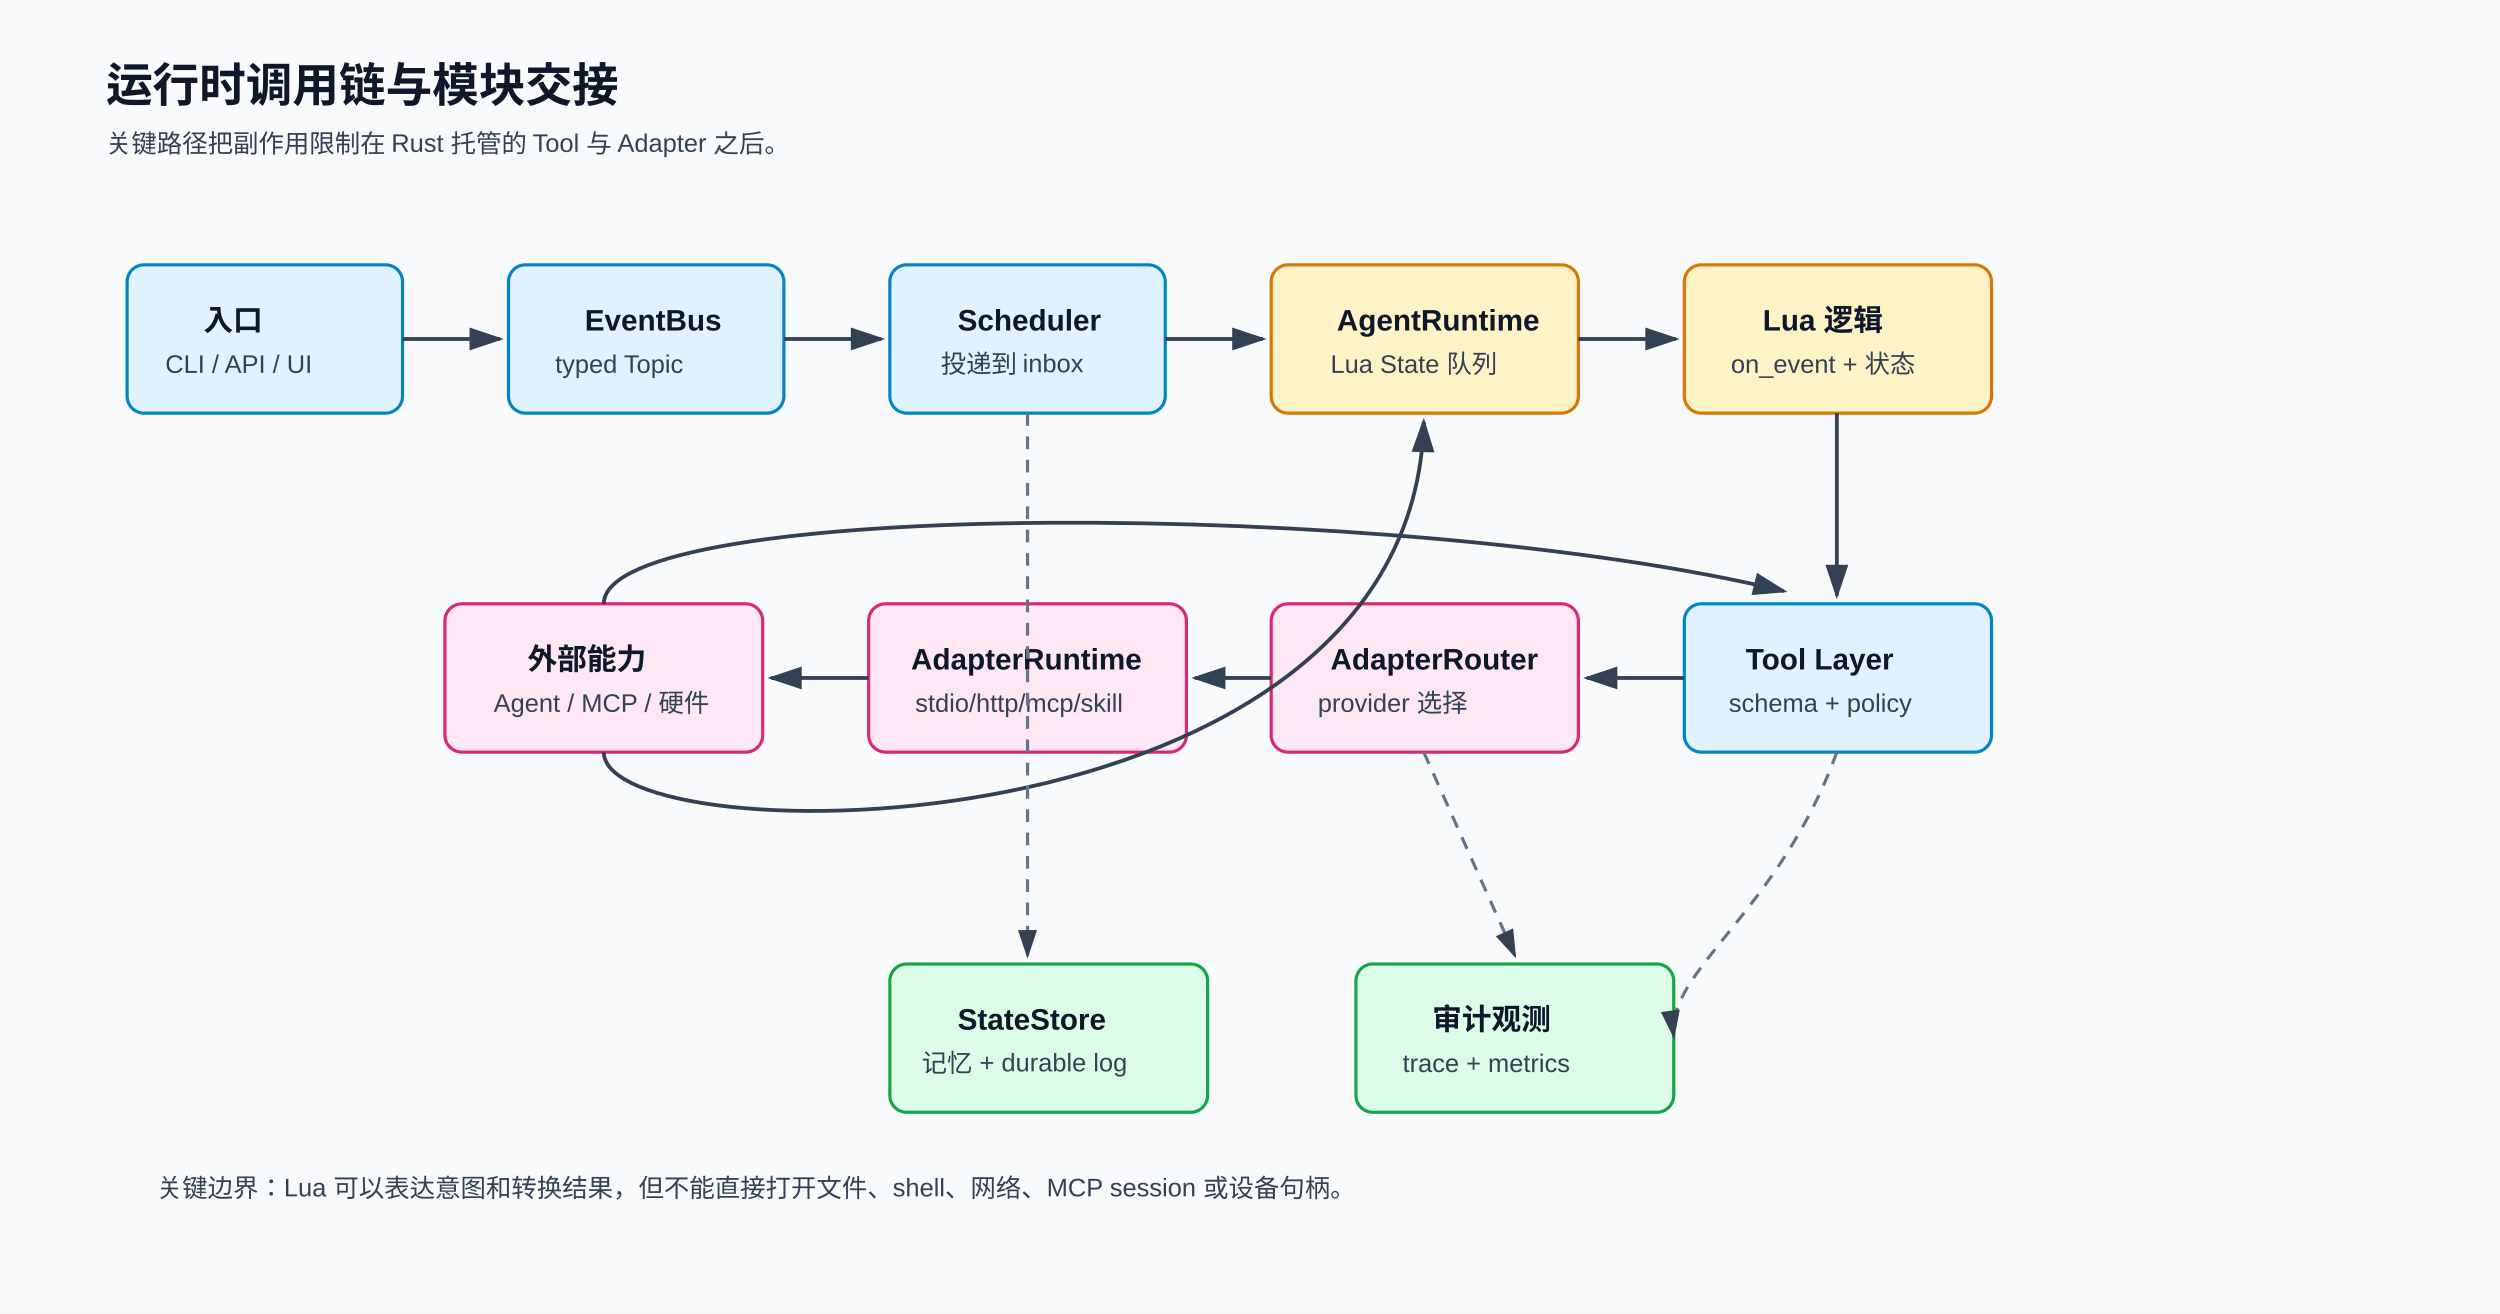
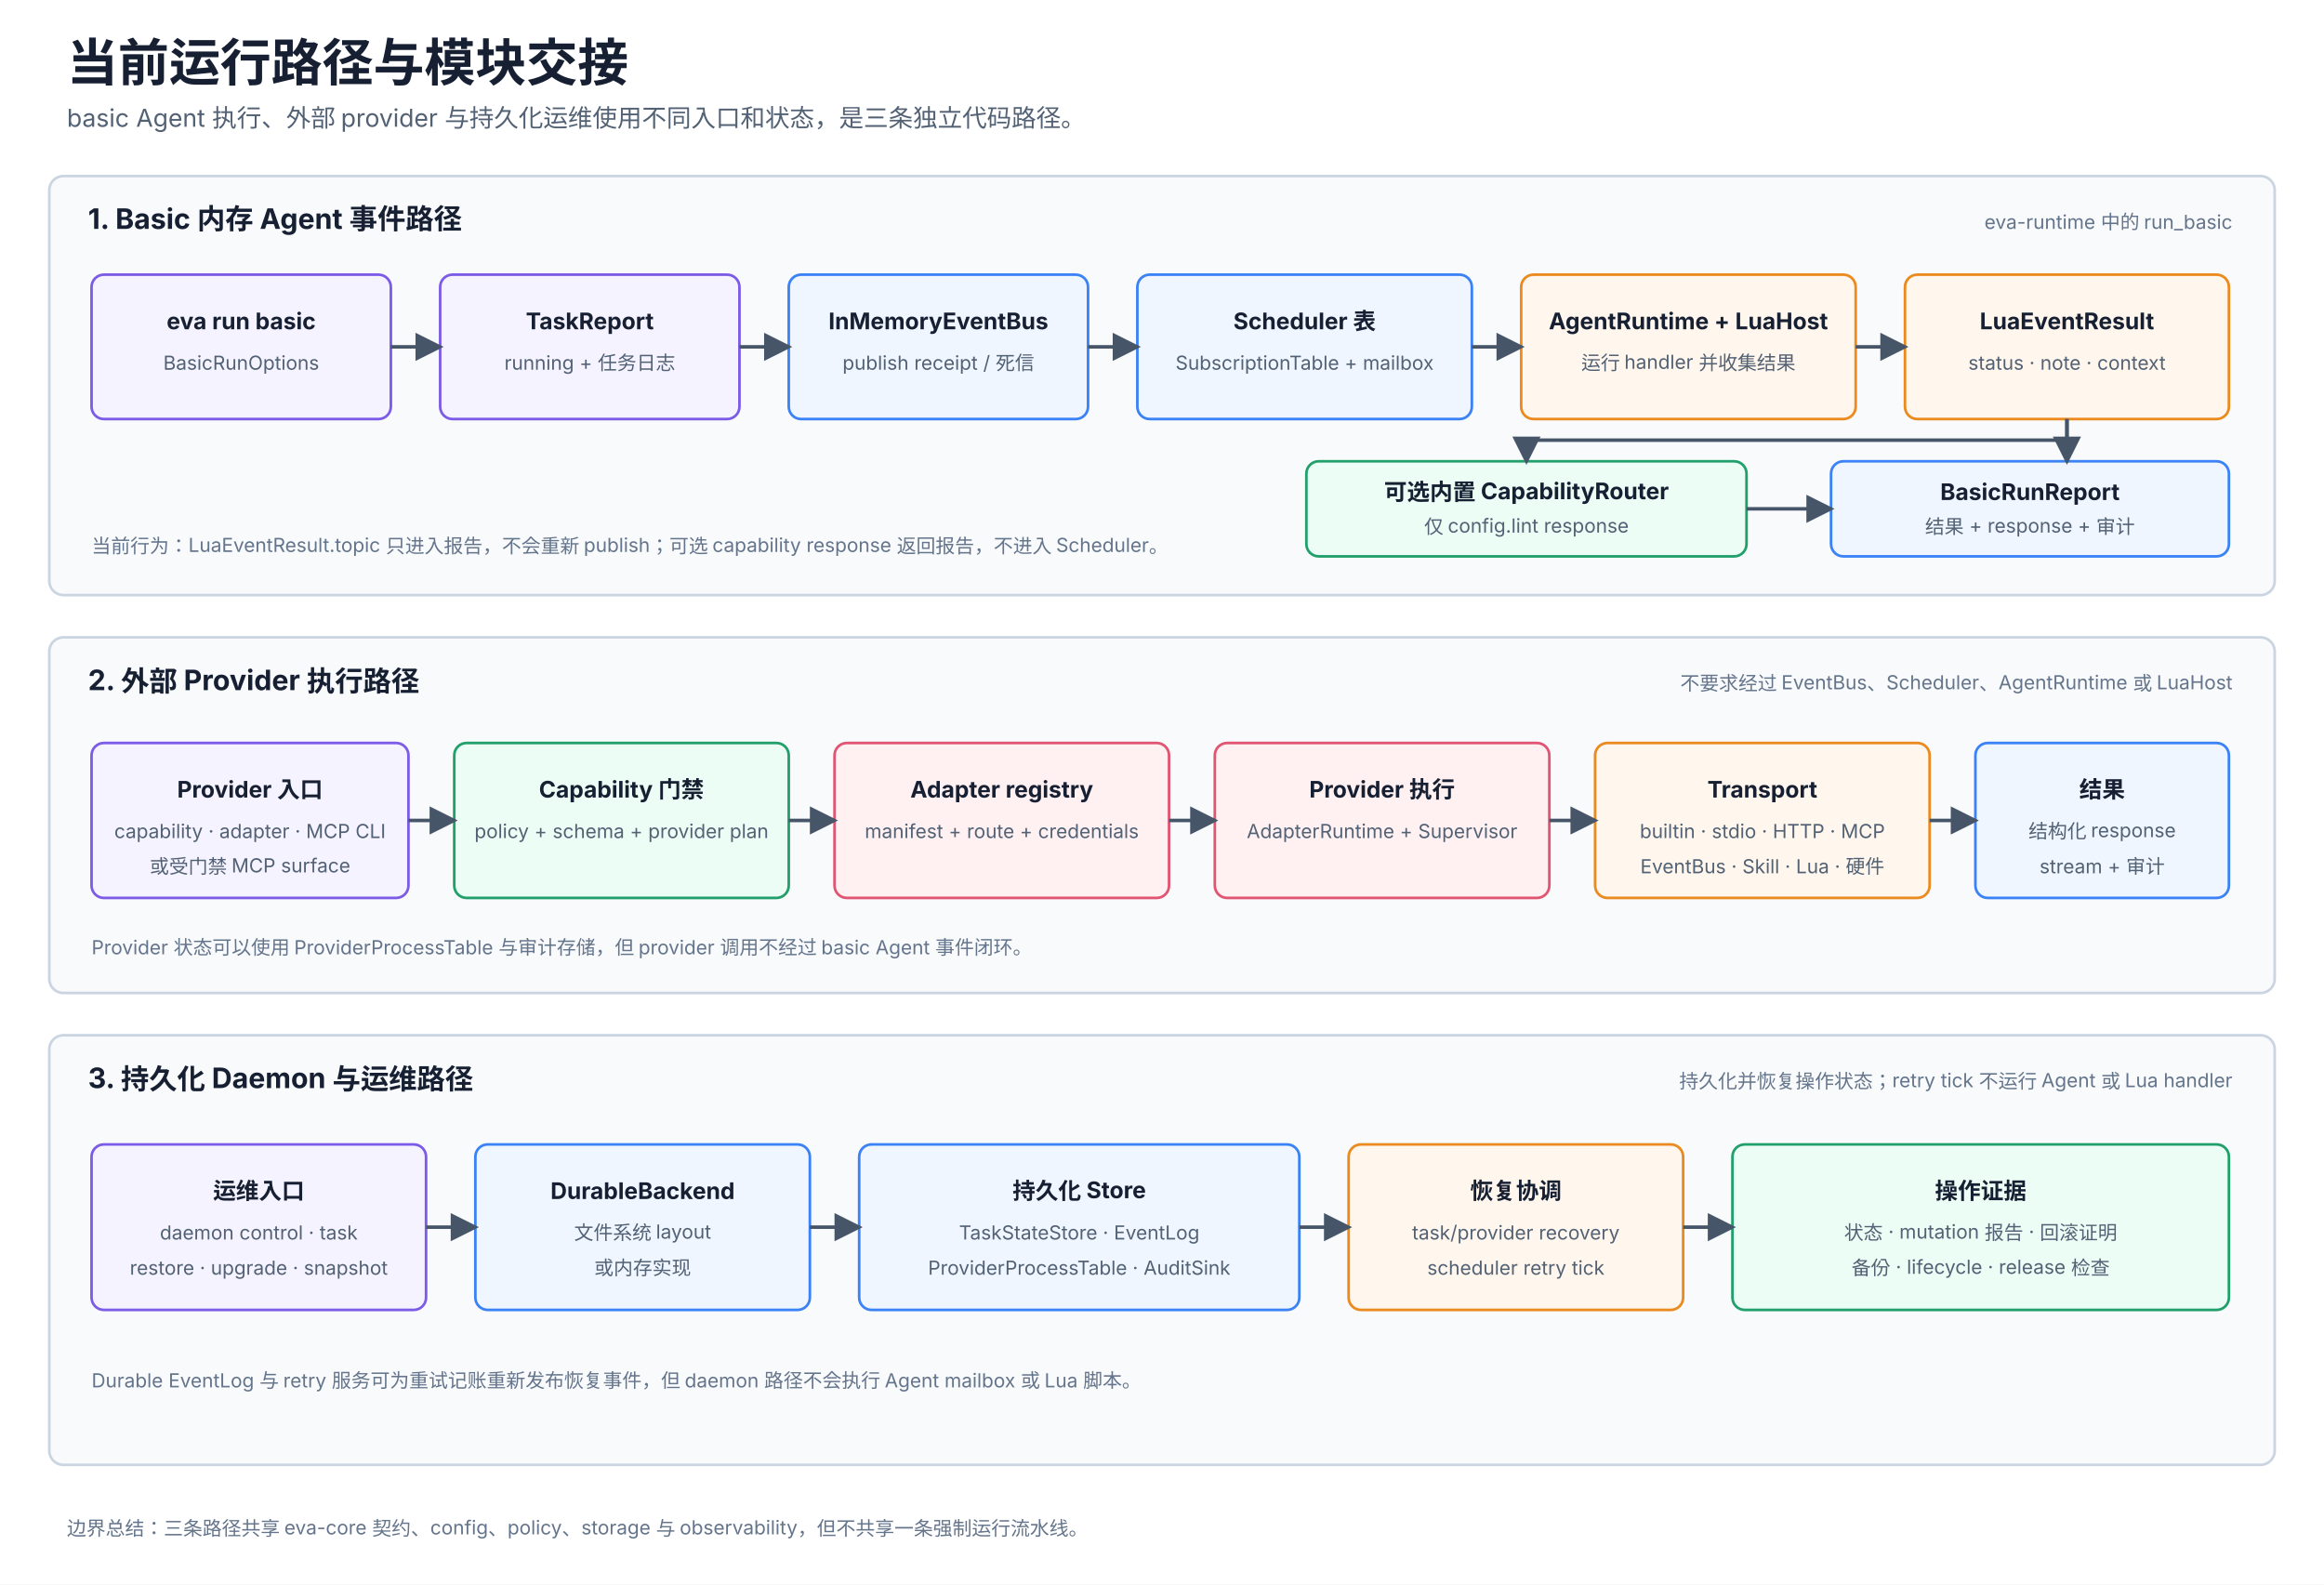
- <svg xmlns="http://www.w3.org/2000/svg" width="1180" height="620" viewBox="0 0 1180 620" role="img" aria-labelledby="title desc">
+ <svg xmlns="http://www.w3.org/2000/svg" width="1320" height="900" viewBox="0 0 1320 900" role="img" aria-labelledby="title desc">
  <defs>
+     <marker id="arrow" markerWidth="8" markerHeight="8" refX="7" refY="4" orient="auto">
+       <path d="M0 0L8 4L0 8Z" fill="#475569" />
+     </marker>
    <style>
-       .bg { fill: #f8fafc; }
-       .box { fill: #ffffff; stroke: #cbd5e1; stroke-width: 1.5; rx: 8; }
-       .hot { fill: #fef3c7; stroke: #d97706; }
-       .rust { fill: #e0f2fe; stroke: #0284c7; }
-       .adapter { fill: #fce7f3; stroke: #db2777; }
-       .store { fill: #dcfce7; stroke: #16a34a; }
-       .title { font: 700 22px Arial, "Microsoft YaHei", sans-serif; fill: #0f172a; }
-       .label { font: 700 14px Arial, "Microsoft YaHei", sans-serif; fill: #0f172a; }
-       .small { font: 400 12px Arial, "Microsoft YaHei", sans-serif; fill: #334155; }
-       .arrow { stroke: #334155; stroke-width: 1.8; fill: none; marker-end: url(#arrow); }
-       .audit { stroke: #64748b; stroke-width: 1.5; stroke-dasharray: 6 5; fill: none; marker-end: url(#arrow); }
+       text{font-family:Inter,"Segoe UI","Microsoft YaHei",sans-serif;fill:#172033}.title{font-size:29px;font-weight:700}.subtitle{font-size:14px;fill:#526174}
+       .section{font-size:16px;font-weight:700}.label{font-size:13px;font-weight:700}.small{font-size:11px;fill:#526174}.tiny{font-size:11px;fill:#64748b}
+       .panel{fill:#f8fafc;stroke:#cbd5e1;stroke-width:1.5}.blue{fill:#eff6ff;stroke:#3b82f6;stroke-width:1.5}
+       .green{fill:#ecfdf5;stroke:#22a06b;stroke-width:1.5}.orange{fill:#fff7ed;stroke:#ea8a1f;stroke-width:1.5}
+       .purple{fill:#f5f3ff;stroke:#7c5ce7;stroke-width:1.5}.rose{fill:#fff1f2;stroke:#e25572;stroke-width:1.5}
+       .line{fill:none;stroke:#475569;stroke-width:2;marker-end:url(#arrow)}
    </style>
-     <marker id="arrow" markerWidth="10" markerHeight="10" refX="8" refY="3" orient="auto" markerUnits="strokeWidth">
-       <path d="M0,0 L0,6 L9,3 z" fill="#334155" />
-     </marker>
  </defs>
-   <rect class="bg" width="1180" height="620" />
-   <text class="title" x="50" y="48">运行时调用链与模块交接</text>
-   <text class="small" x="50" y="72">关键路径把副作用限制在 Rust 托管的 Tool 与 Adapter 之后。</text>
-   <rect class="box rust" x="60" y="125" width="130" height="70" />
-   <text class="label" x="96" y="156">入口</text>
-   <text class="small" x="78" y="176">CLI / API / UI</text>
-   <rect class="box rust" x="240" y="125" width="130" height="70" />
-   <text class="label" x="276" y="156">EventBus</text>
-   <text class="small" x="262" y="176">typed Topic</text>
-   <rect class="box rust" x="420" y="125" width="130" height="70" />
-   <text class="label" x="452" y="156">Scheduler</text>
-   <text class="small" x="444" y="176">投递到 inbox</text>
-   <rect class="box hot" x="600" y="125" width="145" height="70" />
-   <text class="label" x="631" y="156">AgentRuntime</text>
-   <text class="small" x="628" y="176">Lua State 队列</text>
-   <rect class="box hot" x="795" y="125" width="145" height="70" />
-   <text class="label" x="832" y="156">Lua 逻辑</text>
-   <text class="small" x="817" y="176">on_event + 状态</text>
-   <rect class="box rust" x="795" y="285" width="145" height="70" />
-   <text class="label" x="824" y="316">Tool Layer</text>
-   <text class="small" x="816" y="336">schema + policy</text>
-   <rect class="box adapter" x="600" y="285" width="145" height="70" />
-   <text class="label" x="628" y="316">AdapterRouter</text>
-   <text class="small" x="622" y="336">provider 选择</text>
-   <rect class="box adapter" x="410" y="285" width="150" height="70" />
-   <text class="label" x="430" y="316">AdapterRuntime</text>
-   <text class="small" x="432" y="336">stdio/http/mcp/skill</text>
-   <rect class="box adapter" x="210" y="285" width="150" height="70" />
-   <text class="label" x="249" y="316">外部能力</text>
-   <text class="small" x="233" y="336">Agent / MCP / 硬件</text>
-   <rect class="box store" x="420" y="455" width="150" height="70" />
-   <text class="label" x="452" y="486">StateStore</text>
-   <text class="small" x="435" y="506">记忆 + durable log</text>
-   <rect class="box store" x="640" y="455" width="150" height="70" />
-   <text class="label" x="676" y="486">审计观测</text>
-   <text class="small" x="662" y="506">trace + metrics</text>
-   <path class="arrow" d="M190 160 L236 160" />
-   <path class="arrow" d="M370 160 L416 160" />
-   <path class="arrow" d="M550 160 L596 160" />
-   <path class="arrow" d="M745 160 L791 160" />
-   <path class="arrow" d="M867 195 L867 281" />
-   <path class="arrow" d="M795 320 L749 320" />
-   <path class="arrow" d="M600 320 L564 320" />
-   <path class="arrow" d="M410 320 L364 320" />
-   <path class="arrow" d="M285 285 C285 235 660 235 842 279" />
-   <path class="arrow" d="M285 355 C285 405 667 406 672 199" />
-   <path class="audit" d="M485 195 L485 451" />
-   <path class="audit" d="M672 355 L715 451" />
-   <path class="audit" d="M867 355 C840 430 786 459 790 489" />
-   <text class="small" x="74" y="565">关键边界：Lua 可以表达意图和转换结果，但不能直接打开文件、shell、网络、MCP session 或设备句柄。</text>
+   <rect width="1320" height="900" fill="#ffffff" />
+   <text class="title" x="38" y="46">当前运行路径与模块交接</text>
+   <text class="subtitle" x="38" y="72">basic Agent 执行、外部 provider 与持久化运维使用不同入口和状态，是三条独立代码路径。</text>
+   <rect class="panel" x="28" y="100" width="1264" height="238" rx="8" />
+   <text class="section" x="50" y="130">1. Basic 内存 Agent 事件路径</text>
+   <text class="tiny" x="1268" y="130" text-anchor="end">eva-runtime 中的 run_basic</text>
+   <rect class="purple" x="52" y="156" width="170" height="82" rx="7" />
+   <text class="label" x="137" y="187" text-anchor="middle">eva run basic</text>
+   <text class="small" x="137" y="210" text-anchor="middle">BasicRunOptions</text>
+   <rect class="purple" x="250" y="156" width="170" height="82" rx="7" />
+   <text class="label" x="335" y="187" text-anchor="middle">TaskReport</text>
+   <text class="small" x="335" y="210" text-anchor="middle">running + 任务日志</text>
+   <rect class="blue" x="448" y="156" width="170" height="82" rx="7" />
+   <text class="label" x="533" y="187" text-anchor="middle">InMemoryEventBus</text>
+   <text class="small" x="533" y="210" text-anchor="middle">publish receipt / 死信</text>
+   <rect class="blue" x="646" y="156" width="190" height="82" rx="7" />
+   <text class="label" x="741" y="187" text-anchor="middle">Scheduler 表</text>
+   <text class="small" x="741" y="210" text-anchor="middle">SubscriptionTable + mailbox</text>
+   <rect class="orange" x="864" y="156" width="190" height="82" rx="7" />
+   <text class="label" x="959" y="187" text-anchor="middle">AgentRuntime + LuaHost</text>
+   <text class="small" x="959" y="210" text-anchor="middle">运行 handler 并收集结果</text>
+   <rect class="orange" x="1082" y="156" width="184" height="82" rx="7" />
+   <text class="label" x="1174" y="187" text-anchor="middle">LuaEventResult</text>
+   <text class="small" x="1174" y="210" text-anchor="middle">status · note · context</text>
+   <path class="line" d="M222 197H250" />
+   <path class="line" d="M420 197H448" />
+   <path class="line" d="M618 197H646" />
+   <path class="line" d="M836 197H864" />
+   <path class="line" d="M1054 197H1082" />
+   <rect class="green" x="742" y="262" width="250" height="54" rx="7" />
+   <text class="label" x="867" y="284" text-anchor="middle">可选内置 CapabilityRouter</text>
+   <text class="small" x="867" y="303" text-anchor="middle">仅 config.lint response</text>
+   <rect class="blue" x="1040" y="262" width="226" height="54" rx="7" />
+   <text class="label" x="1153" y="284" text-anchor="middle">BasicRunReport</text>
+   <text class="small" x="1153" y="303" text-anchor="middle">结果 + response + 审计</text>
+   <path class="line" d="M1174 238V262" />
+   <path class="line" d="M1174 238V250H867V262" />
+   <path class="line" d="M992 289H1040" />
+   <text class="tiny" x="52" y="314">当前行为：LuaEventResult.topic 只进入报告，不会重新 publish；可选 capability response 返回报告，不进入 Scheduler。</text>
+   <rect class="panel" x="28" y="362" width="1264" height="202" rx="8" />
+   <text class="section" x="50" y="392">2. 外部 Provider 执行路径</text>
+   <text class="tiny" x="1268" y="392" text-anchor="end">不要求经过 EventBus、Scheduler、AgentRuntime 或 LuaHost</text>
+   <rect class="purple" x="52" y="422" width="180" height="88" rx="7" />
+   <text class="label" x="142" y="453" text-anchor="middle">Provider 入口</text>
+   <text class="small" x="142" y="476" text-anchor="middle">capability · adapter · MCP CLI</text>
+   <text class="small" x="142" y="496" text-anchor="middle">或受门禁 MCP surface</text>
+   <rect class="green" x="258" y="422" width="190" height="88" rx="7" />
+   <text class="label" x="353" y="453" text-anchor="middle">Capability 门禁</text>
+   <text class="small" x="353" y="476" text-anchor="middle">policy + schema + provider plan</text>
+   <rect class="rose" x="474" y="422" width="190" height="88" rx="7" />
+   <text class="label" x="569" y="453" text-anchor="middle">Adapter registry</text>
+   <text class="small" x="569" y="476" text-anchor="middle">manifest + route + credentials</text>
+   <rect class="rose" x="690" y="422" width="190" height="88" rx="7" />
+   <text class="label" x="785" y="453" text-anchor="middle">Provider 执行</text>
+   <text class="small" x="785" y="476" text-anchor="middle">AdapterRuntime + Supervisor</text>
+   <rect class="orange" x="906" y="422" width="190" height="88" rx="7" />
+   <text class="label" x="1001" y="453" text-anchor="middle">Transport</text>
+   <text class="small" x="1001" y="476" text-anchor="middle">builtin · stdio · HTTP · MCP</text>
+   <text class="small" x="1001" y="496" text-anchor="middle">EventBus · Skill · Lua · 硬件</text>
+   <rect class="blue" x="1122" y="422" width="144" height="88" rx="7" />
+   <text class="label" x="1194" y="453" text-anchor="middle">结果</text>
+   <text class="small" x="1194" y="476" text-anchor="middle">结构化 response</text>
+   <text class="small" x="1194" y="496" text-anchor="middle">stream + 审计</text>
+   <path class="line" d="M232 466H258" />
+   <path class="line" d="M448 466H474" />
+   <path class="line" d="M664 466H690" />
+   <path class="line" d="M880 466H906" />
+   <path class="line" d="M1096 466H1122" />
+   <text class="tiny" x="52" y="542">Provider 状态可以使用 ProviderProcessTable 与审计存储，但 provider 调用不经过 basic Agent 事件闭环。</text>
+   <rect class="panel" x="28" y="588" width="1264" height="244" rx="8" />
+   <text class="section" x="50" y="618">3. 持久化 Daemon 与运维路径</text>
+   <text class="tiny" x="1268" y="618" text-anchor="end">持久化并恢复操作状态；retry tick 不运行 Agent 或 Lua handler</text>
+   <rect class="purple" x="52" y="650" width="190" height="94" rx="7" />
+   <text class="label" x="147" y="681" text-anchor="middle">运维入口</text>
+   <text class="small" x="147" y="704" text-anchor="middle">daemon control · task</text>
+   <text class="small" x="147" y="724" text-anchor="middle">restore · upgrade · snapshot</text>
+   <rect class="blue" x="270" y="650" width="190" height="94" rx="7" />
+   <text class="label" x="365" y="681" text-anchor="middle">DurableBackend</text>
+   <text class="small" x="365" y="704" text-anchor="middle">文件系统 layout</text>
+   <text class="small" x="365" y="724" text-anchor="middle">或内存实现</text>
+   <rect class="blue" x="488" y="650" width="250" height="94" rx="7" />
+   <text class="label" x="613" y="681" text-anchor="middle">持久化 Store</text>
+   <text class="small" x="613" y="704" text-anchor="middle">TaskStateStore · EventLog</text>
+   <text class="small" x="613" y="724" text-anchor="middle">ProviderProcessTable · AuditSink</text>
+   <rect class="orange" x="766" y="650" width="190" height="94" rx="7" />
+   <text class="label" x="861" y="681" text-anchor="middle">恢复协调</text>
+   <text class="small" x="861" y="704" text-anchor="middle">task/provider recovery</text>
+   <text class="small" x="861" y="724" text-anchor="middle">scheduler retry tick</text>
+   <rect class="green" x="984" y="650" width="282" height="94" rx="7" />
+   <text class="label" x="1125" y="681" text-anchor="middle">操作证据</text>
+   <text class="small" x="1125" y="704" text-anchor="middle">状态 · mutation 报告 · 回滚证明</text>
+   <text class="small" x="1125" y="724" text-anchor="middle">备份 · lifecycle · release 检查</text>
+   <path class="line" d="M242 697H270" />
+   <path class="line" d="M460 697H488" />
+   <path class="line" d="M738 697H766" />
+   <path class="line" d="M956 697H984" />
+   <text class="tiny" x="52" y="788">Durable EventLog 与 retry 服务可为重试记账重新发布恢复事件，但 daemon 路径不会执行 Agent mailbox 或 Lua 脚本。</text>
+   <text class="tiny" x="38" y="872">边界总结：三条路径共享 eva-core 契约、config、policy、storage 与 observability，但不共享一条强制运行流水线。</text>
</svg>
